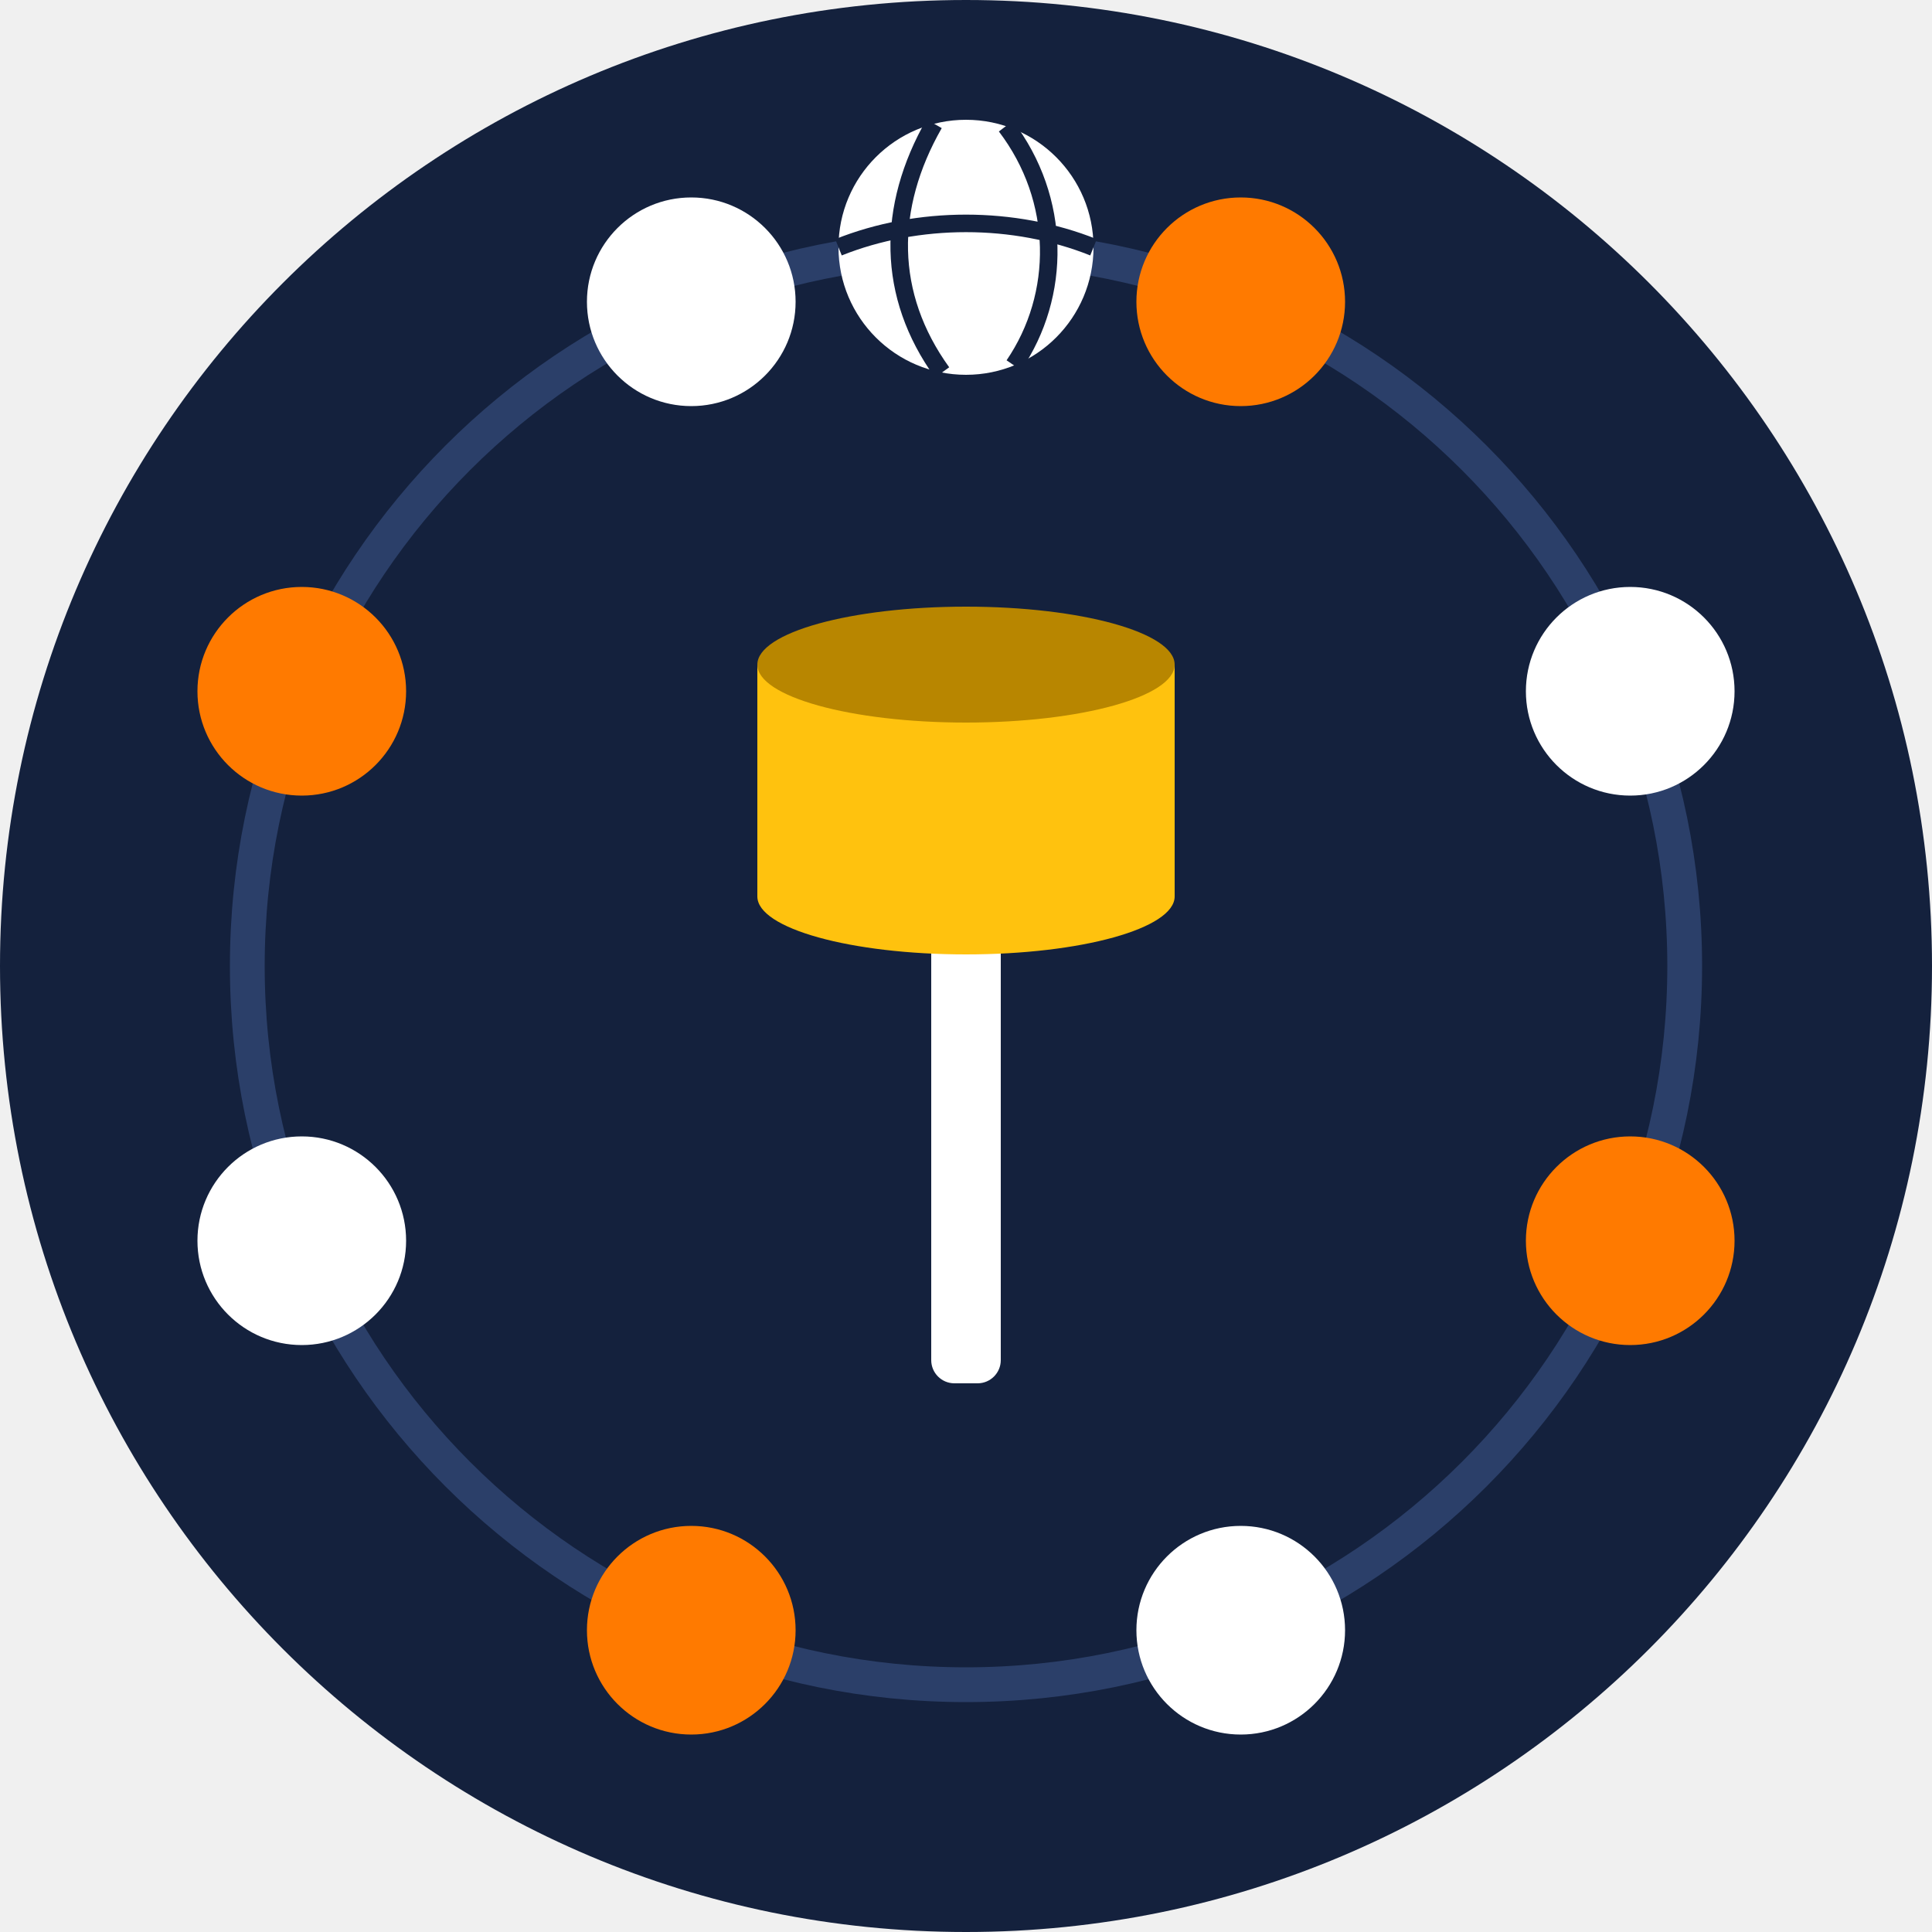
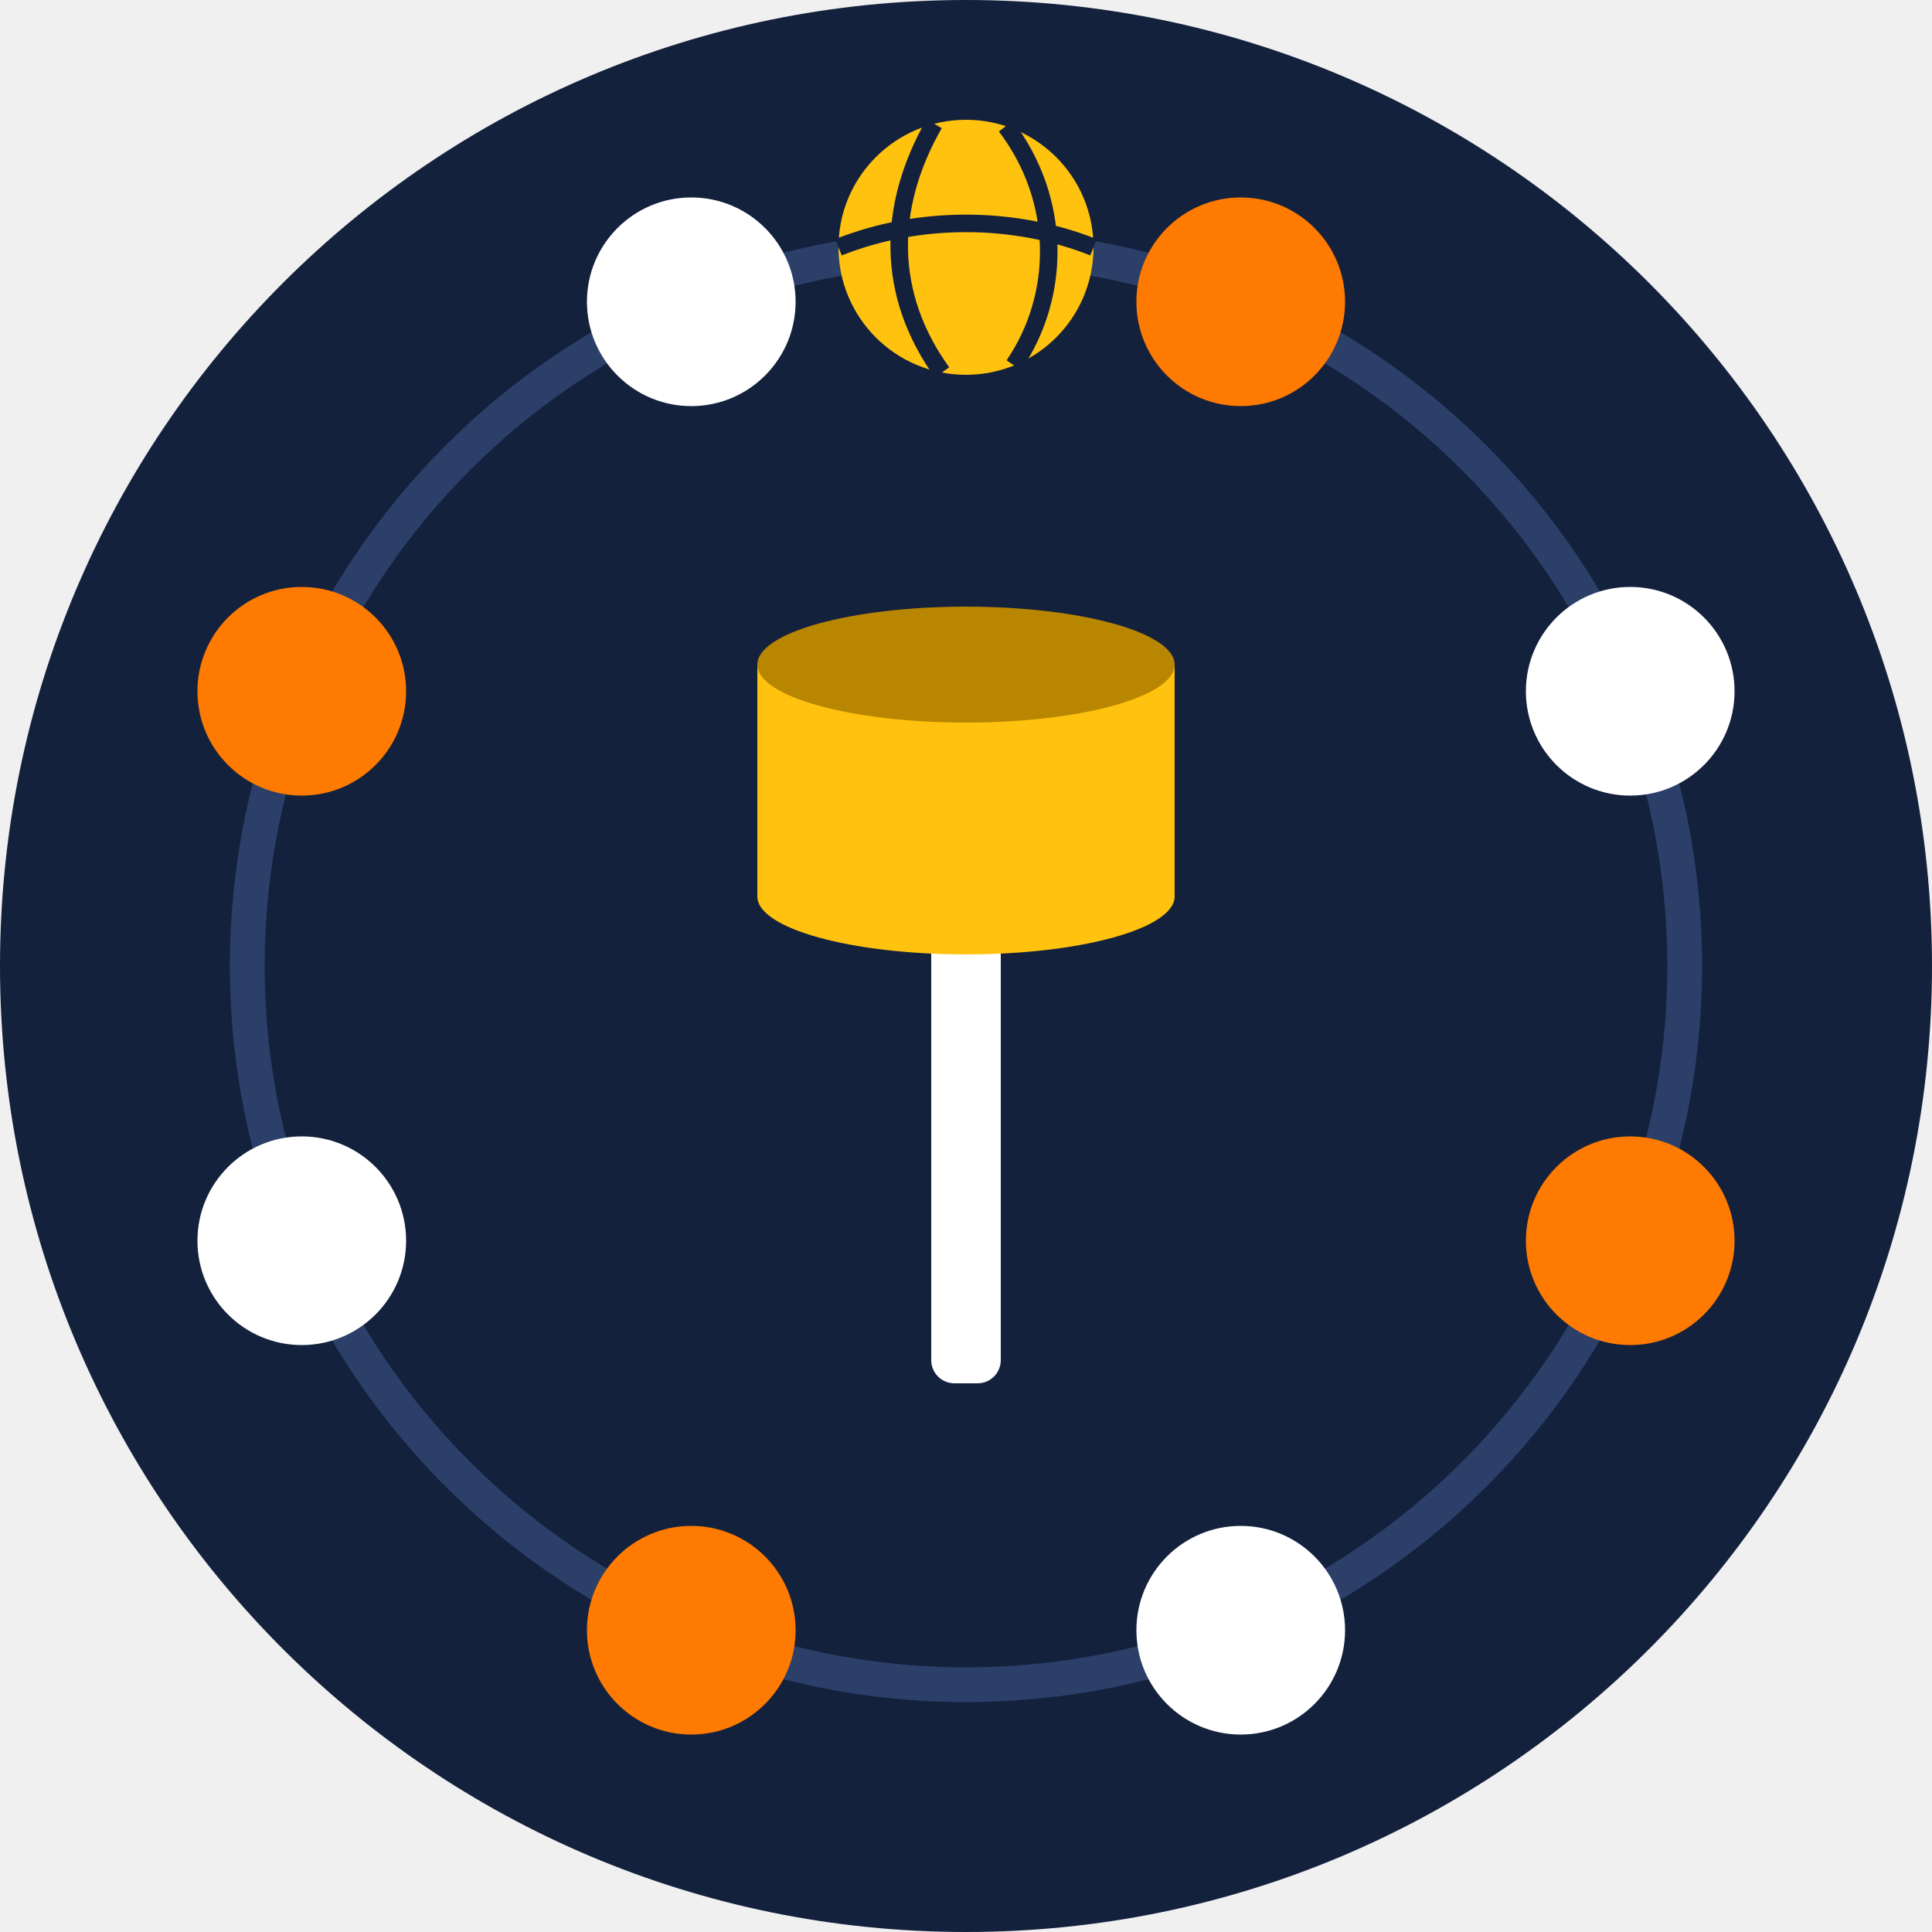
<svg xmlns="http://www.w3.org/2000/svg" viewBox="0 0 120 120">
  <circle cx="60" cy="60" r="60" fill="#14213D" />
  <g transform="translate(60,60) scale(0.72)">
    <circle r="62" fill="none" stroke="#2B3F69" stroke-width="3" />
    <circle cx="23.7" cy="-57.3" r="9" fill="#FF7A00" />
    <circle cx="57.3" cy="-23.7" r="9" fill="#FFFFFF" />
    <circle cx="57.3" cy="23.7" r="9" fill="#FF7A00" />
    <circle cx="23.7" cy="57.3" r="9" fill="#FFFFFF" />
    <circle cx="-23.7" cy="57.3" r="9" fill="#FF7A00" />
    <circle cx="-57.3" cy="23.7" r="9" fill="#FFFFFF" />
    <circle cx="-57.3" cy="-23.7" r="9" fill="#FF7A00" />
    <circle cx="-23.7" cy="-57.3" r="9" fill="#FFFFFF" />
    <rect x="-3" y="-10" width="6" height="46" rx="2" fill="#FFFFFF" />
    <path d="M-18,-26 L-18,-6 A18,5 0 0 0 18,-6 L18,-26 Z" fill="#FFC20E" />
    <ellipse cx="0" cy="-26" rx="18" ry="5" fill="#B88600" />
    <g transform="translate(0,-62) scale(0.6875)">
-       <circle r="16" fill="#FFFFFF" />
+       <circle r="16" fill="#FFC20E" />
      <path d="M-16,0 C-6,-4 6,-4 16,0 M-4,-15.5 C-10,-5 -10,6 -3,15.7 M5,-15.2 C12,-6 12,6 6,14.8" fill="none" stroke="#14213D" stroke-width="2.2" />
    </g>
  </g>
</svg>
